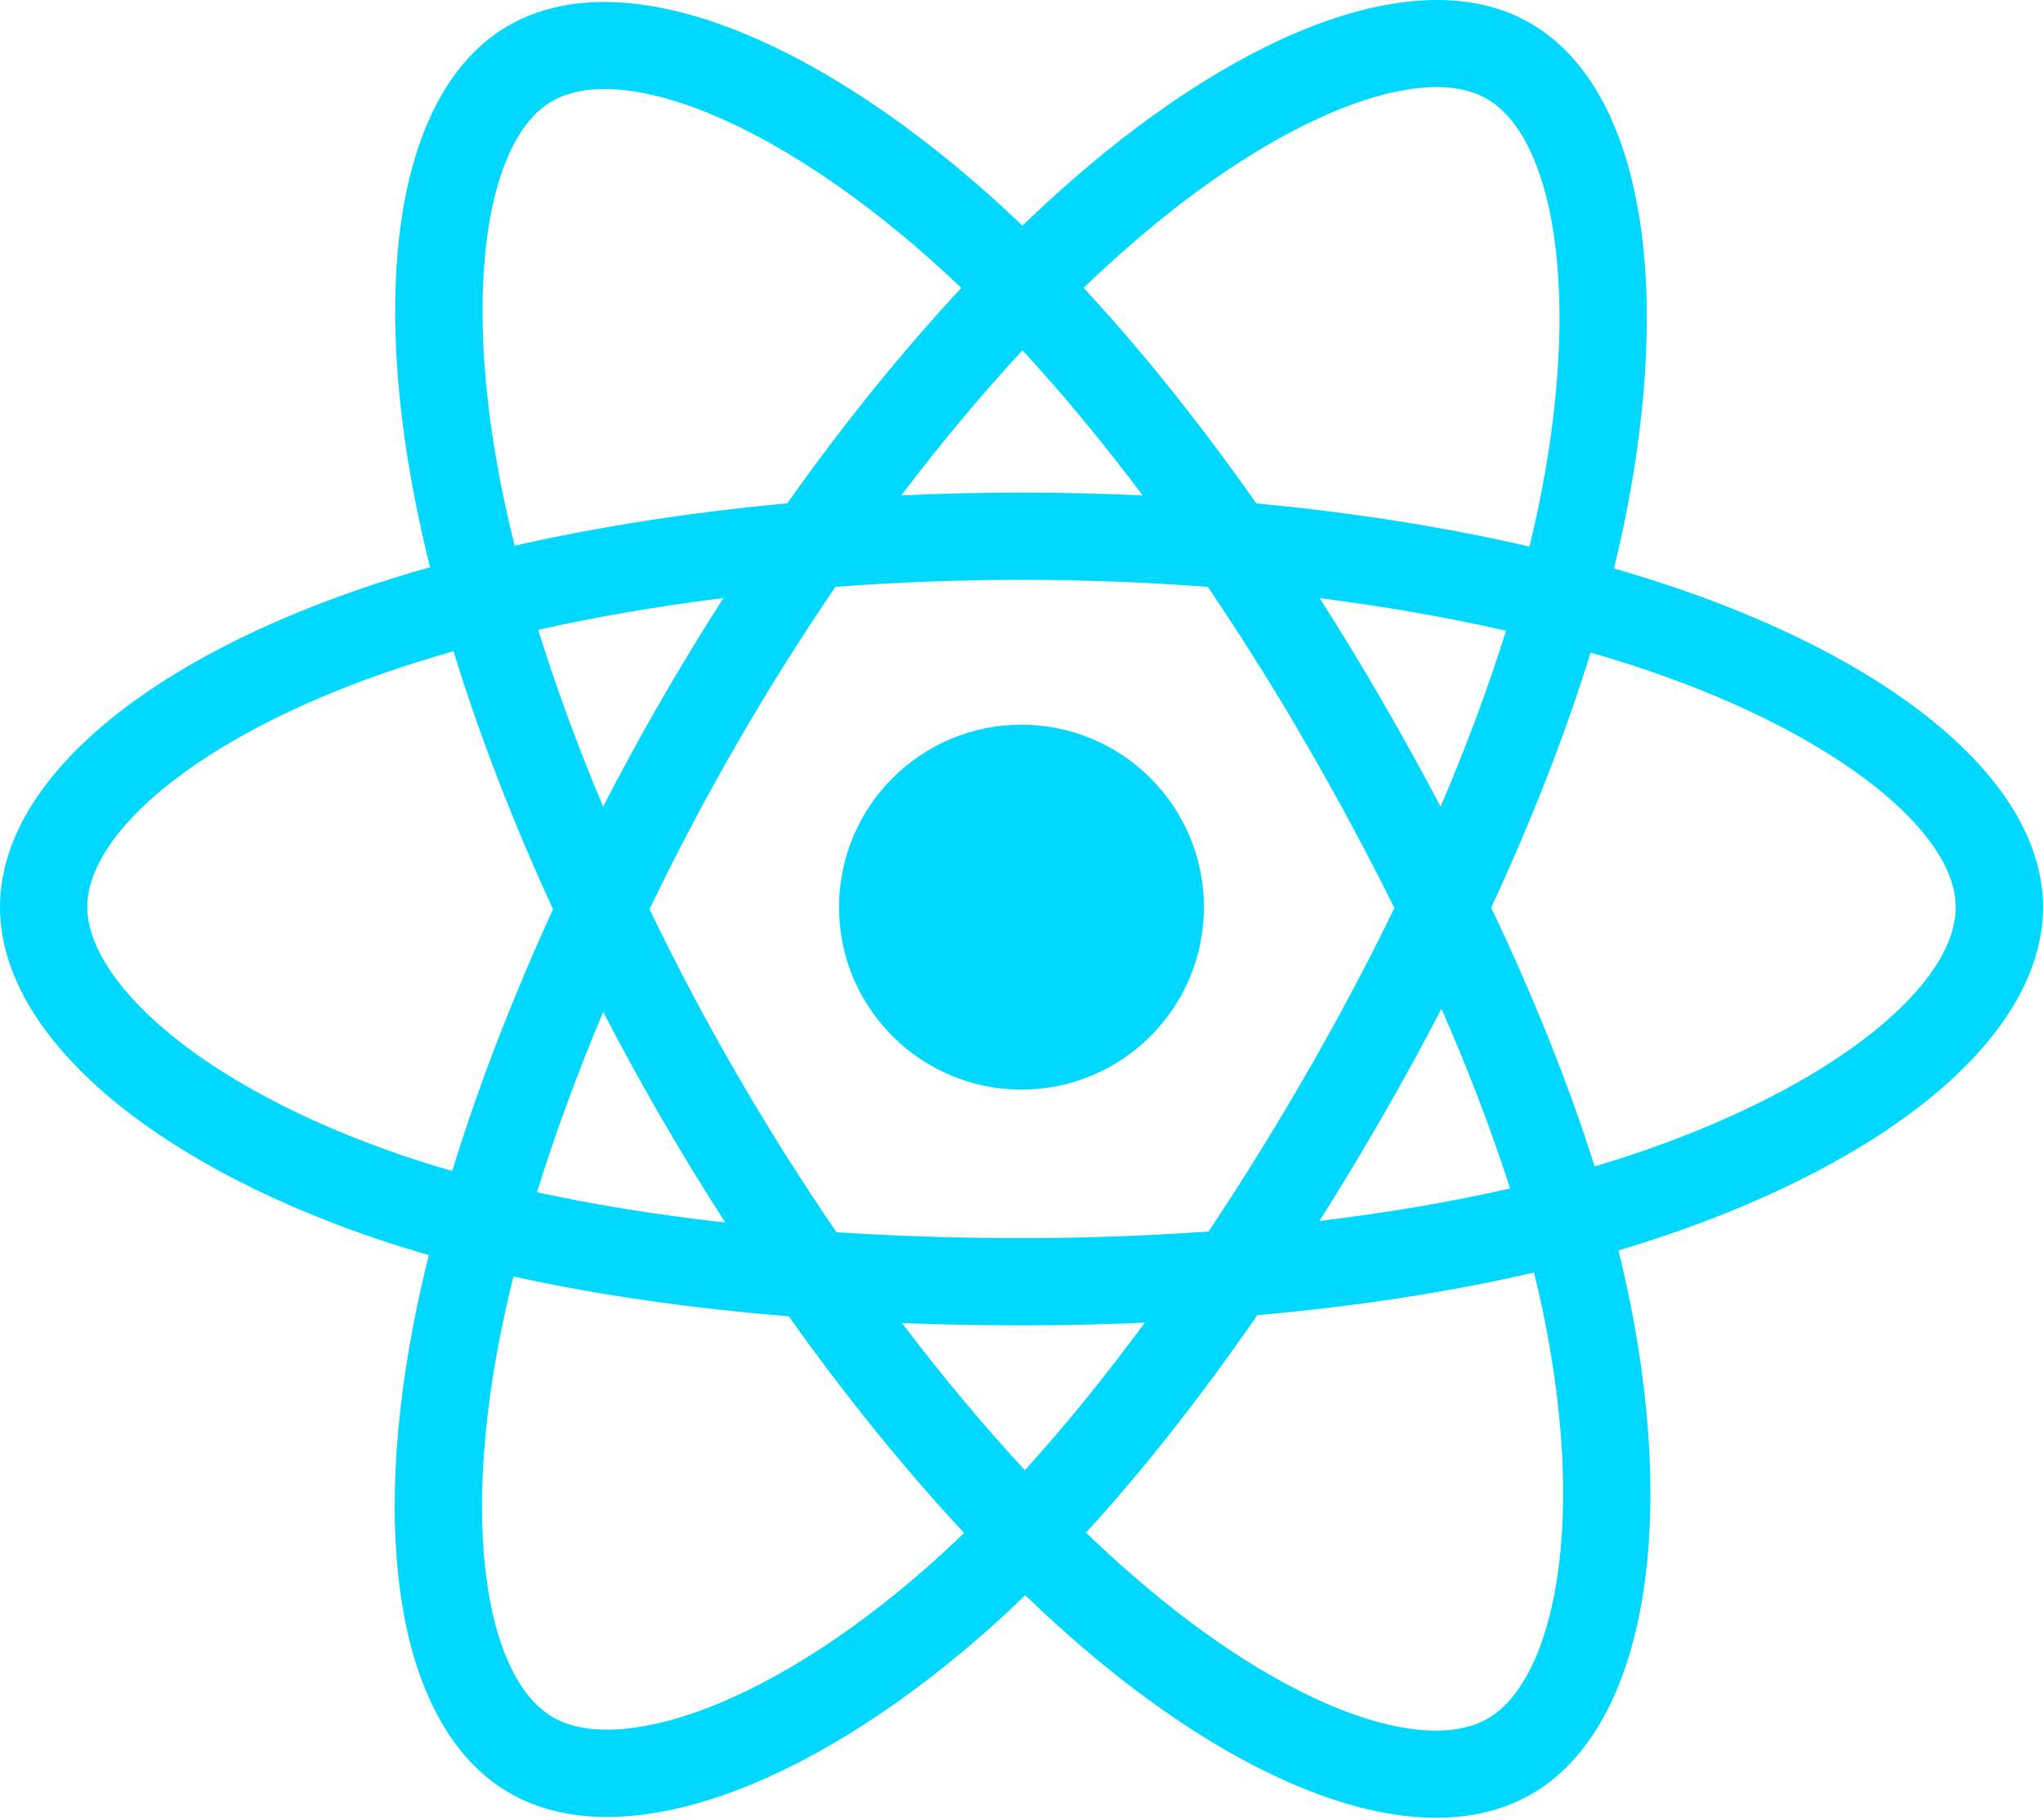
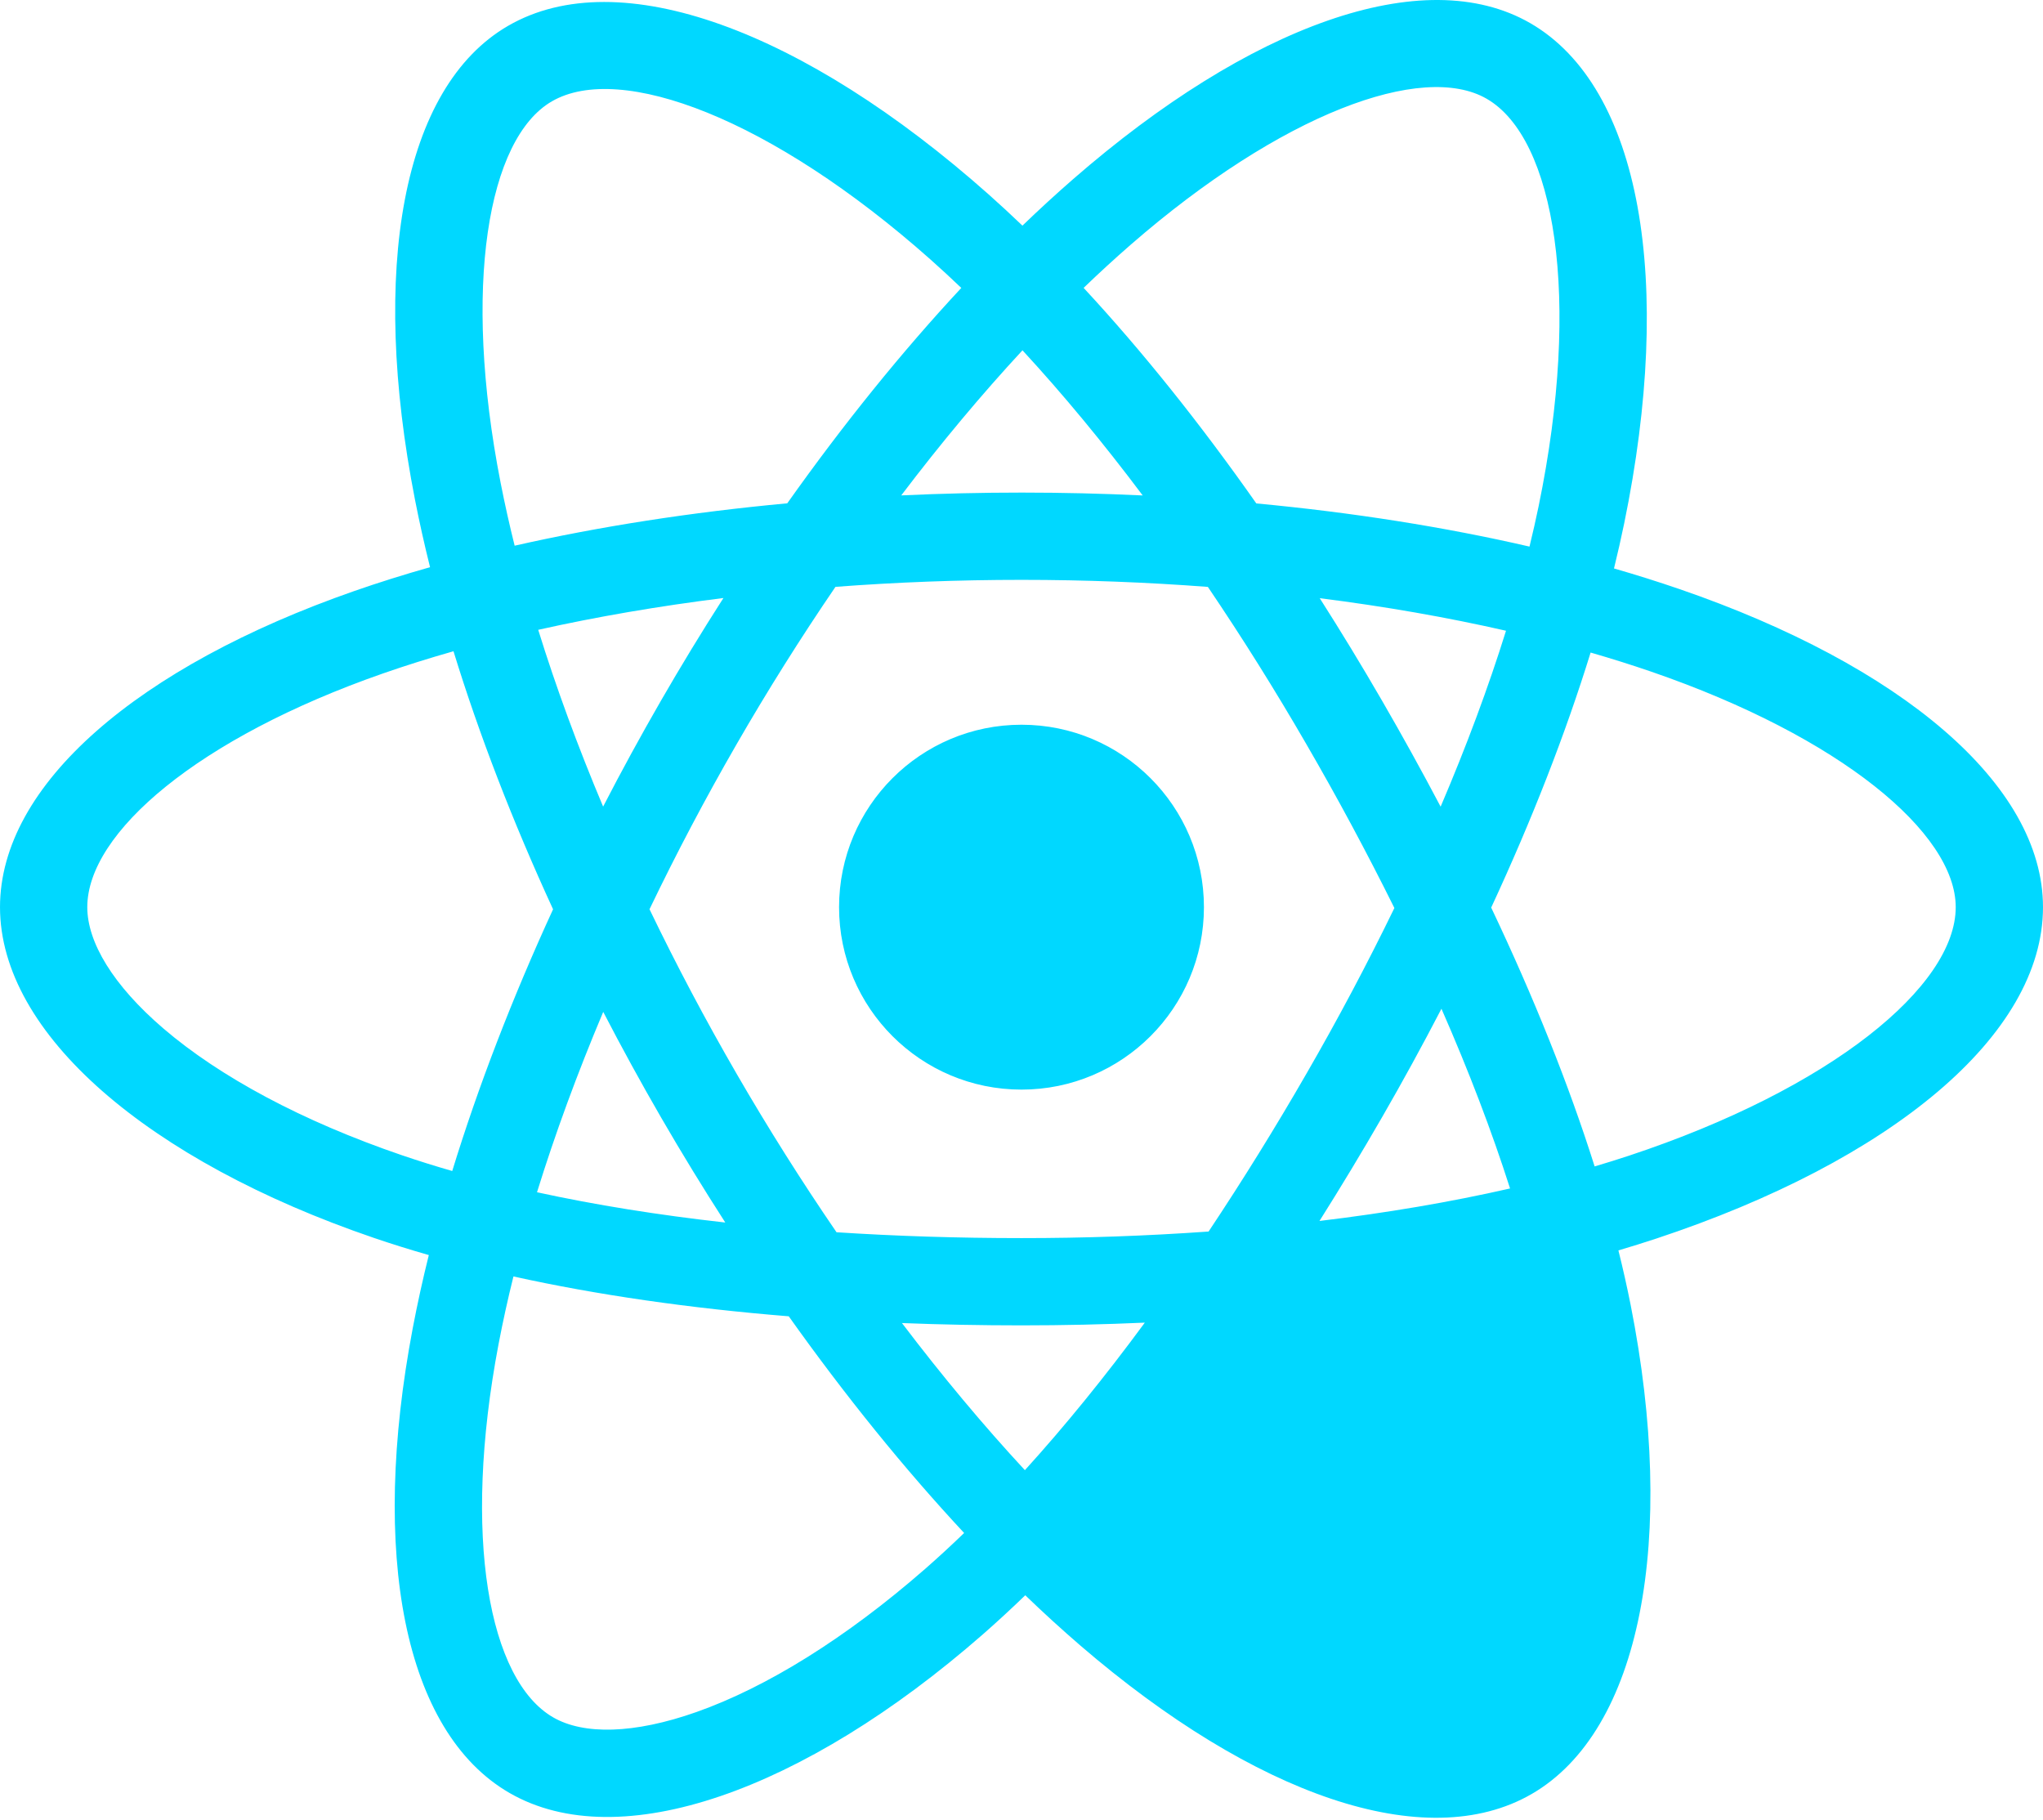
<svg xmlns="http://www.w3.org/2000/svg" aria-hidden="true" role="img" class="iconify iconify--logos" width="35.93" height="32" preserveAspectRatio="xMidYMid meet" viewBox="0 0 256 228">
-   <path fill="#00D8FF" d="M210.483 73.824a171.49 171.49 0 0 0-8.24-2.597c.465-1.9.893-3.777 1.273-5.621c6.238-30.281 2.16-54.676-11.769-62.708c-13.355-7.7-35.196.329-57.254 19.526a171.23 171.23 0 0 0-6.375 5.848a155.866 155.866 0 0 0-4.241-3.917C100.759 3.829 77.587-4.822 63.673 3.233C50.33 10.957 46.379 33.89 51.995 62.588a170.974 170.974 0 0 0 1.892 8.48c-3.28.932-6.445 1.924-9.474 2.98C17.309 83.498 0 98.307 0 113.668c0 15.865 18.582 31.778 46.812 41.427a145.52 145.52 0 0 0 6.921 2.165a167.467 167.467 0 0 0-2.01 9.138c-5.354 28.2-1.173 50.591 12.134 58.266c13.744 7.926 36.812-.22 59.273-19.855a145.567 145.567 0 0 0 5.342-4.923a168.064 168.064 0 0 0 6.92 6.314c21.758 18.722 43.246 26.282 56.54 18.586c13.731-7.949 18.194-32.003 12.4-61.268a145.016 145.016 0 0 0-1.535-6.842c1.62-.48 3.21-.974 4.76-1.488c29.348-9.723 48.443-25.443 48.443-41.52c0-15.417-17.868-30.326-45.517-39.844Zm-6.365 70.984c-1.4.463-2.836.91-4.3 1.345c-3.24-10.257-7.612-21.163-12.963-32.432c5.106-11 9.31-21.767 12.459-31.957c2.619.758 5.16 1.557 7.61 2.4c23.69 8.156 38.14 20.213 38.14 29.504c0 9.896-15.606 22.743-40.946 31.14Zm-10.514 20.834c2.562 12.94 2.927 24.64 1.23 33.787c-1.524 8.219-4.59 13.698-8.382 15.893c-8.067 4.67-25.32-1.4-43.927-17.412a156.726 156.726 0 0 1-6.437-5.87c7.214-7.889 14.423-17.06 21.459-27.246c12.376-1.098 24.068-2.894 34.671-5.345a134.17 134.17 0 0 1 1.386 6.193ZM87.276 214.515c-7.882 2.783-14.16 2.863-17.955.675c-8.075-4.657-11.432-22.636-6.853-46.752a156.923 156.923 0 0 1 1.869-8.499c10.486 2.32 22.093 3.988 34.498 4.994c7.084 9.967 14.501 19.128 21.976 27.15a134.668 134.668 0 0 1-4.877 4.492c-9.933 8.682-19.886 14.842-28.658 17.94ZM50.35 144.747c-12.483-4.267-22.792-9.812-29.858-15.863c-6.35-5.437-9.555-10.836-9.555-15.216c0-9.322 13.897-21.212 37.076-29.293c2.813-.98 5.757-1.905 8.812-2.773c3.204 10.42 7.406 21.315 12.477 32.332c-5.137 11.18-9.399 22.249-12.634 32.792a134.718 134.718 0 0 1-6.318-1.979Zm12.378-84.26c-4.811-24.587-1.616-43.134 6.425-47.789c8.564-4.958 27.502 2.111 47.463 19.835a144.318 144.318 0 0 1 3.841 3.545c-7.438 7.987-14.787 17.08-21.808 26.988c-12.04 1.116-23.565 2.908-34.161 5.309a160.342 160.342 0 0 1-1.76-7.887Zm110.427 27.268a347.8 347.8 0 0 0-7.785-12.803c8.168 1.033 15.994 2.404 23.343 4.08c-2.206 7.072-4.956 14.465-8.193 22.045a381.151 381.151 0 0 0-7.365-13.322Zm-45.032-43.861c5.044 5.465 10.096 11.566 15.065 18.186a322.04 322.04 0 0 0-30.257-.006c4.974-6.559 10.069-12.652 15.192-18.18ZM82.802 87.83a323.167 323.167 0 0 0-7.227 13.238c-3.184-7.553-5.909-14.98-8.134-22.152c7.304-1.634 15.093-2.97 23.209-3.984a321.524 321.524 0 0 0-7.848 12.897Zm8.081 65.352c-8.385-.936-16.291-2.203-23.593-3.793c2.26-7.3 5.045-14.885 8.298-22.6a321.187 321.187 0 0 0 7.257 13.246c2.594 4.48 5.28 8.868 8.038 13.147Zm37.542 31.03c-5.184-5.592-10.354-11.779-15.403-18.433c4.902.192 9.899.29 14.978.29c5.218 0 10.376-.117 15.453-.343c-4.985 6.774-10.018 12.97-15.028 18.486Zm52.198-57.817c3.422 7.8 6.306 15.345 8.596 22.52c-7.422 1.694-15.436 3.058-23.88 4.071a382.417 382.417 0 0 0 7.859-13.026a347.403 347.403 0 0 0 7.425-13.565Zm-16.898 8.101a358.557 358.557 0 0 1-12.281 19.815a329.4 329.4 0 0 1-23.444.823c-7.967 0-15.716-.248-23.178-.732a310.202 310.202 0 0 1-12.513-19.846h.001a307.41 307.41 0 0 1-10.923-20.627a310.278 310.278 0 0 1 10.89-20.637l-.001.001a307.318 307.318 0 0 1 12.413-19.761c7.613-.576 15.42-.876 23.31-.876H128c7.926 0 15.743.303 23.354.883a329.357 329.357 0 0 1 12.335 19.695a358.489 358.489 0 0 1 11.036 20.54a329.472 329.472 0 0 1-11 20.722Zm22.56-122.124c8.572 4.944 11.906 24.881 6.52 51.026c-.344 1.668-.73 3.367-1.15 5.09c-10.622-2.452-22.155-4.275-34.23-5.408c-7.034-10.017-14.323-19.124-21.64-27.008a160.789 160.789 0 0 1 5.888-5.4c18.9-16.447 36.564-22.941 44.612-18.3ZM128 90.808c12.625 0 22.86 10.235 22.86 22.86s-10.235 22.86-22.86 22.86s-22.86-10.235-22.86-22.86s10.235-22.86 22.86-22.86Z" />
+   <path fill="#00D8FF" d="M210.483 73.824a171.49 171.49 0 0 0-8.24-2.597c.465-1.9.893-3.777 1.273-5.621c6.238-30.281 2.16-54.676-11.769-62.708c-13.355-7.7-35.196.329-57.254 19.526a171.23 171.23 0 0 0-6.375 5.848a155.866 155.866 0 0 0-4.241-3.917C100.759 3.829 77.587-4.822 63.673 3.233C50.33 10.957 46.379 33.89 51.995 62.588a170.974 170.974 0 0 0 1.892 8.48c-3.28.932-6.445 1.924-9.474 2.98C17.309 83.498 0 98.307 0 113.668c0 15.865 18.582 31.778 46.812 41.427a145.52 145.52 0 0 0 6.921 2.165a167.467 167.467 0 0 0-2.01 9.138c-5.354 28.2-1.173 50.591 12.134 58.266c13.744 7.926 36.812-.22 59.273-19.855a145.567 145.567 0 0 0 5.342-4.923a168.064 168.064 0 0 0 6.92 6.314c21.758 18.722 43.246 26.282 56.54 18.586c13.731-7.949 18.194-32.003 12.4-61.268a145.016 145.016 0 0 0-1.535-6.842c1.62-.48 3.21-.974 4.76-1.488c29.348-9.723 48.443-25.443 48.443-41.52c0-15.417-17.868-30.326-45.517-39.844Zm-6.365 70.984c-1.4.463-2.836.91-4.3 1.345c-3.24-10.257-7.612-21.163-12.963-32.432c5.106-11 9.31-21.767 12.459-31.957c2.619.758 5.16 1.557 7.61 2.4c23.69 8.156 38.14 20.213 38.14 29.504c0 9.896-15.606 22.743-40.946 31.14Zm-1114 20.834c2.562 12.94 2.927 24.64 1.23 33.787c-1.524 8.219-4.59 13.698-8.382 15.893c-8.067 4.67-25.32-1.4-43.927-17.412a156.726 156.726 0 0 1-6.437-5.87c7.214-7.889 14.423-17.06 21.459-27.246c12.376-1.098 24.068-2.894 34.671-5.345a134.17 134.17 0 0 1 1.386 6.193ZM87.276 214.515c-7.882 2.783-14.16 2.863-17.955.675c-8.075-4.657-11.432-22.636-6.853-46.752a156.923 156.923 0 0 1 1.869-8.499c10.486 2.32 22.093 3.988 34.498 4.994c7.084 9.967 14.501 19.128 21.976 27.15a134.668 134.668 0 0 1-4.877 4.492c-9.933 8.682-19.886 14.842-28.658 17.94ZM50.35 144.747c-12.483-4.267-22.792-9.812-29.858-15.863c-6.35-5.437-9.555-10.836-9.555-15.216c0-9.322 13.897-21.212 37.076-29.293c2.813-.98 5.757-1.905 8.812-2.773c3.204 10.42 7.406 21.315 12.477 32.332c-5.137 11.18-9.399 22.249-12.634 32.792a134.718 134.718 0 0 1-6.318-1.979Zm12.378-84.26c-4.811-24.587-1.616-43.134 6.425-47.789c8.564-4.958 27.502 2.111 47.463 19.835a144.318 144.318 0 0 1 3.841 3.545c-7.438 7.987-14.787 17.08-21.808 26.988c-12.04 1.116-23.565 2.908-34.161 5.309a160.342 160.342 0 0 1-1.76-7.887Zm110.427 27.268a347.8 347.8 0 0 0-7.785-12.803c8.168 1.033 15.994 2.404 23.343 4.08c-2.206 7.072-4.956 14.465-8.193 22.045a381.151 381.151 0 0 0-7.365-13.322Zm-45.032-43.861c5.044 5.465 10.096 11.566 15.065 18.186a322.04 322.04 0 0 0-30.257-.006c4.974-6.559 10.069-12.652 15.192-18.18ZM82.802 87.83a323.167 323.167 0 0 0-7.227 13.238c-3.184-7.553-5.909-14.98-8.134-22.152c7.304-1.634 15.093-2.97 23.209-3.984a321.524 321.524 0 0 0-7.848 12.897Zm8.081 65.352c-8.385-.936-16.291-2.203-23.593-3.793c2.26-7.3 5.045-14.885 8.298-22.6a321.187 321.187 0 0 0 7.257 13.246c2.594 4.48 5.28 8.868 8.038 13.147Zm37.542 31.03c-5.184-5.592-10.354-11.779-15.403-18.433c4.902.192 9.899.29 14.978.29c5.218 0 10.376-.117 15.453-.343c-4.985 6.774-10.018 12.97-15.028 18.486Zm52.198-57.817c3.422 7.8 6.306 15.345 8.596 22.52c-7.422 1.694-15.436 3.058-23.88 4.071a382.417 382.417 0 0 0 7.859-13.026a347.403 347.403 0 0 0 7.425-13.565Zm-16.898 8.101a358.557 358.557 0 0 1-12.281 19.815a329.4 329.4 0 0 1-23.444.823c-7.967 0-15.716-.248-23.178-.732a310.202 310.202 0 0 1-12.513-19.846h.001a307.41 307.41 0 0 1-10.923-20.627a310.278 310.278 0 0 1 10.89-20.637l-.001.001a307.318 307.318 0 0 1 12.413-19.761c7.613-.576 15.42-.876 23.31-.876H128c7.926 0 15.743.303 23.354.883a329.357 329.357 0 0 1 12.335 19.695a358.489 358.489 0 0 1 11.036 20.54a329.472 329.472 0 0 1-11 20.722Zm22.56-122.124c8.572 4.944 11.906 24.881 6.52 51.026c-.344 1.668-.73 3.367-1.15 5.09c-10.622-2.452-22.155-4.275-34.23-5.408c-7.034-10.017-14.323-19.124-21.64-27.008a160.789 160.789 0 0 1 5.888-5.4c18.9-16.447 36.564-22.941 44.612-18.3ZM128 90.808c12.625 0 22.86 10.235 22.86 22.86s-10.235 22.86-22.86 22.86s-22.86-10.235-22.86-22.86s10.235-22.86 22.86-22.86Z" />
</svg>
